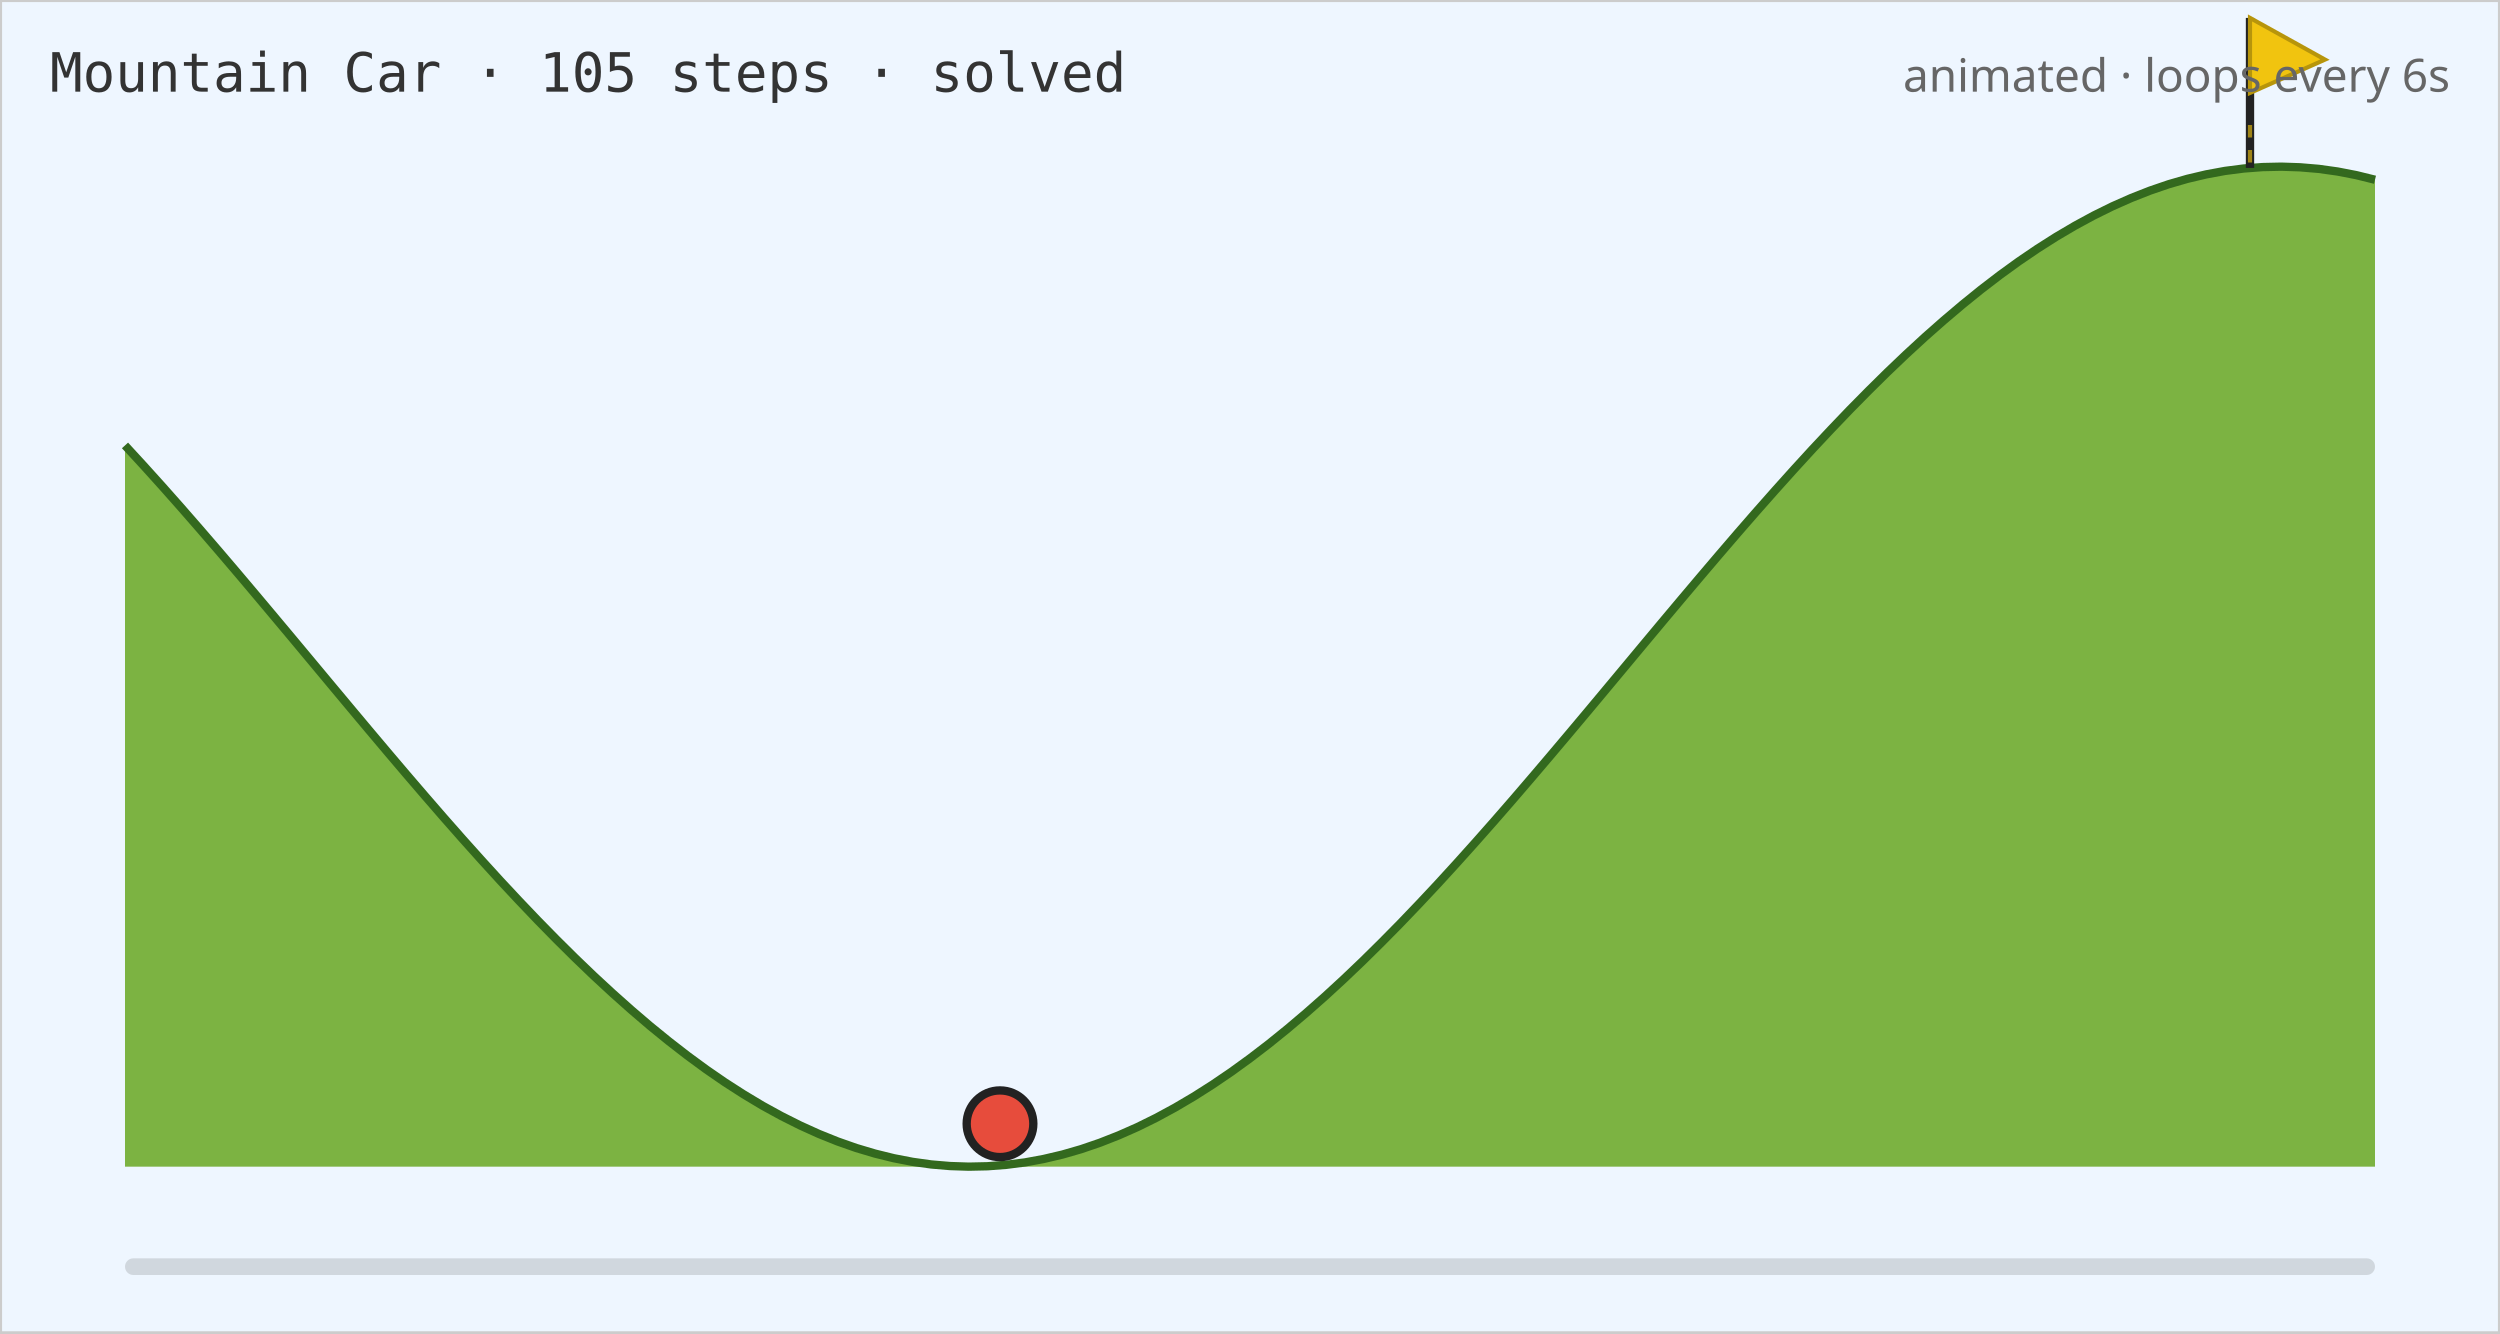
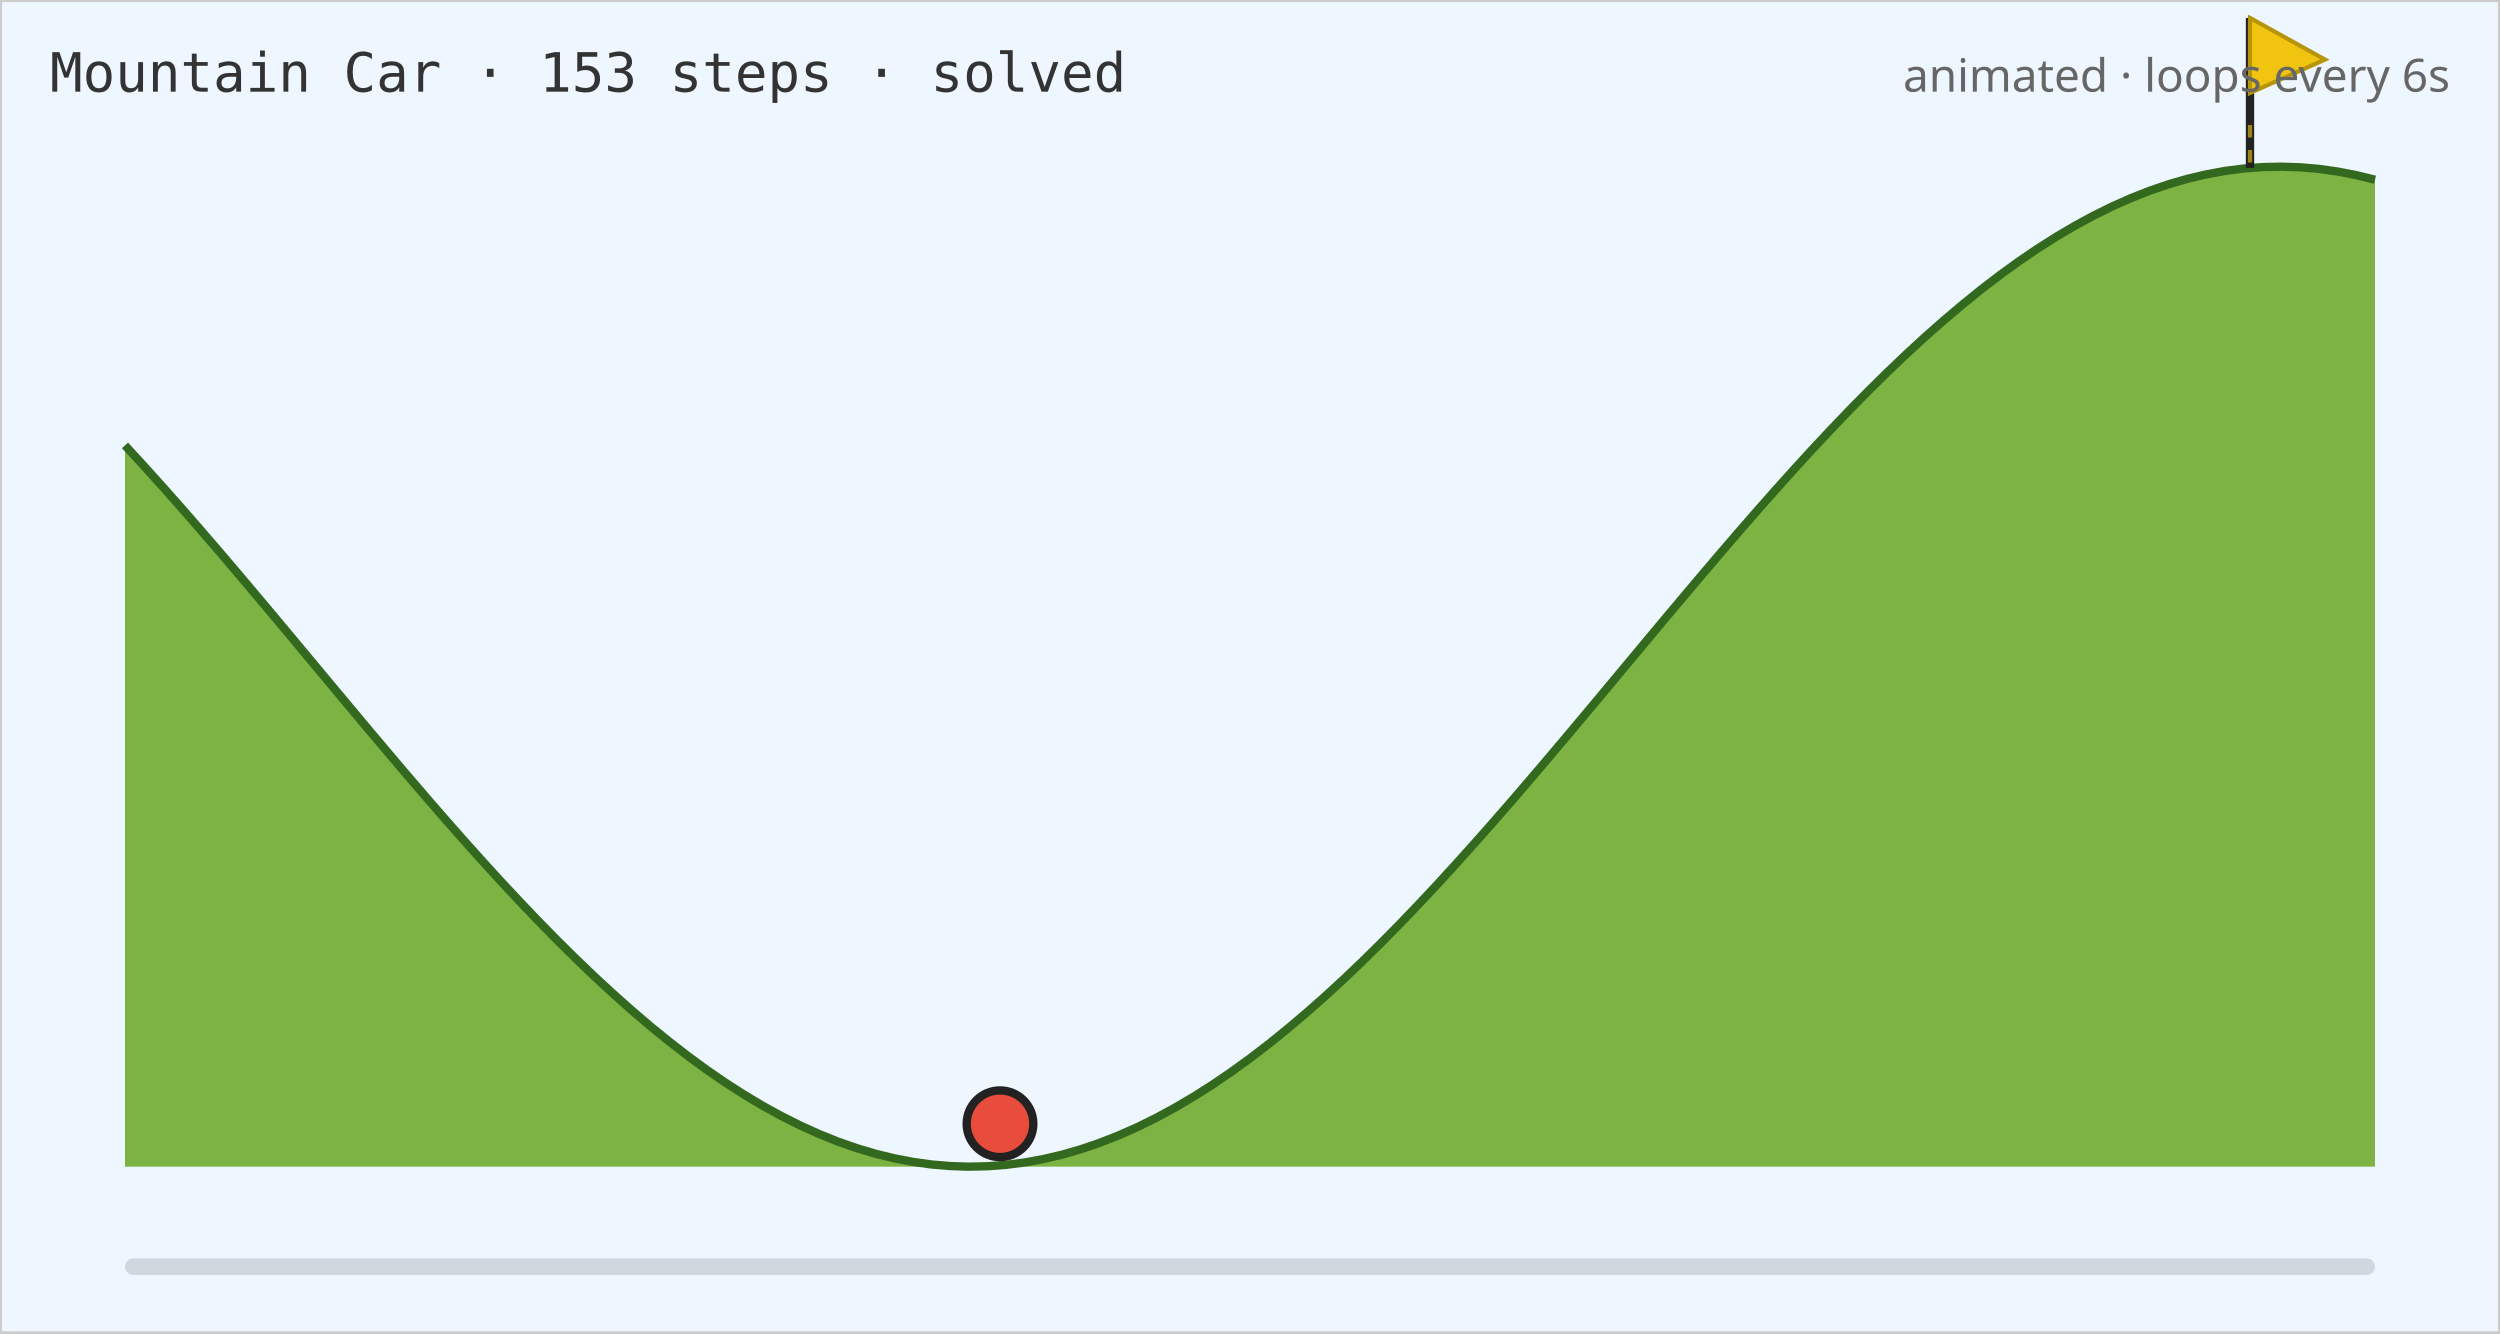
- <svg xmlns="http://www.w3.org/2000/svg" viewBox="0 0 600 320" width="600" height="320" role="img" aria-label="Mountain Car champion run, animated through 106 keyframes">
+ <svg xmlns="http://www.w3.org/2000/svg" viewBox="0 0 600 320" width="600" height="320" role="img" aria-label="Mountain Car champion run, animated through 154 keyframes">
  <rect width="600" height="320" fill="#eef6ff" />
  <rect x="0" y="0" width="600" height="320" fill="none" stroke="#cccccc" />
  <path class="hill-fill" d="M30.00,106.90 L34.50,111.79 L39.00,116.78 L43.50,121.86 L48.00,127.02 L52.50,132.24 L57.00,137.52 L61.50,142.85 L66.00,148.21 L70.50,153.59 L75.00,158.99 L79.50,164.39 L84.00,169.78 L88.50,175.15 L93.00,180.49 L97.50,185.79 L102.00,191.03 L106.50,196.22 L111.00,201.33 L115.50,206.35 L120.00,211.29 L124.50,216.11 L129.00,220.83 L133.50,225.42 L138.00,229.88 L142.50,234.20 L147.00,238.36 L151.50,242.37 L156.00,246.22 L160.50,249.88 L165.00,253.37 L169.50,256.67 L174.00,259.77 L178.50,262.66 L183.00,265.36 L187.50,267.83 L192.00,270.09 L196.50,272.13 L201.00,273.94 L205.50,275.52 L210.00,276.86 L214.50,277.97 L219.00,278.84 L223.50,279.47 L228.00,279.85 L232.50,280.00 L237.00,279.90 L241.50,279.56 L246.00,278.98 L250.50,278.15 L255.00,277.09 L259.50,275.79 L264.00,274.25 L268.50,272.48 L273.00,270.49 L277.50,268.27 L282.00,265.83 L286.50,263.18 L291.00,260.32 L295.50,257.26 L300.00,254.00 L304.50,250.55 L309.00,246.91 L313.50,243.10 L318.00,239.13 L322.50,234.99 L327.00,230.70 L331.50,226.26 L336.00,221.70 L340.50,217.00 L345.00,212.20 L349.50,207.28 L354.00,202.27 L358.50,197.18 L363.00,192.01 L367.50,186.77 L372.00,181.48 L376.50,176.15 L381.00,170.79 L385.50,165.40 L390.00,160.00 L394.50,154.60 L399.00,149.21 L403.50,143.85 L408.00,138.52 L412.50,133.23 L417.00,127.99 L421.50,122.82 L426.00,117.73 L430.50,112.72 L435.00,107.80 L439.50,103.00 L444.00,98.30 L448.50,93.74 L453.00,89.30 L457.50,85.01 L462.00,80.87 L466.50,76.90 L471.00,73.09 L475.50,69.45 L480.00,66.00 L484.50,62.74 L489.00,59.68 L493.50,56.82 L498.00,54.17 L502.50,51.73 L507.00,49.51 L511.50,47.52 L516.00,45.75 L520.50,44.21 L525.00,42.91 L529.50,41.85 L534.00,41.02 L538.50,40.44 L543.00,40.10 L547.50,40.00 L552.00,40.15 L556.50,40.53 L561.00,41.16 L565.50,42.03 L570.00,43.14 L570.00,280.00 L30.00,280.00 Z" fill="#7cb342" stroke="none" />
  <path class="hill" d="M30.00,106.90 L34.50,111.79 L39.00,116.78 L43.50,121.86 L48.00,127.02 L52.50,132.24 L57.00,137.52 L61.50,142.85 L66.00,148.21 L70.50,153.59 L75.00,158.99 L79.50,164.39 L84.00,169.78 L88.50,175.15 L93.00,180.49 L97.50,185.79 L102.00,191.03 L106.50,196.22 L111.00,201.33 L115.50,206.35 L120.00,211.29 L124.50,216.11 L129.00,220.83 L133.50,225.42 L138.00,229.88 L142.50,234.20 L147.00,238.36 L151.50,242.37 L156.00,246.22 L160.50,249.88 L165.00,253.37 L169.50,256.67 L174.00,259.77 L178.50,262.66 L183.00,265.36 L187.50,267.83 L192.00,270.09 L196.50,272.13 L201.00,273.94 L205.50,275.52 L210.00,276.86 L214.50,277.97 L219.00,278.84 L223.50,279.47 L228.00,279.85 L232.50,280.00 L237.00,279.90 L241.50,279.56 L246.00,278.98 L250.50,278.15 L255.00,277.09 L259.50,275.79 L264.00,274.25 L268.50,272.48 L273.00,270.49 L277.50,268.27 L282.00,265.83 L286.50,263.18 L291.00,260.32 L295.50,257.26 L300.00,254.00 L304.50,250.55 L309.00,246.91 L313.50,243.10 L318.00,239.13 L322.50,234.99 L327.00,230.70 L331.50,226.26 L336.00,221.70 L340.50,217.00 L345.00,212.20 L349.50,207.28 L354.00,202.27 L358.50,197.18 L363.00,192.01 L367.50,186.77 L372.00,181.48 L376.50,176.15 L381.00,170.79 L385.50,165.40 L390.00,160.00 L394.50,154.60 L399.00,149.21 L403.50,143.85 L408.00,138.52 L412.50,133.23 L417.00,127.99 L421.50,122.82 L426.00,117.73 L430.50,112.72 L435.00,107.80 L439.50,103.00 L444.00,98.30 L448.50,93.74 L453.00,89.30 L457.50,85.01 L462.00,80.87 L466.50,76.90 L471.00,73.09 L475.50,69.45 L480.00,66.00 L484.50,62.74 L489.00,59.68 L493.50,56.82 L498.00,54.17 L502.50,51.73 L507.00,49.51 L511.50,47.52 L516.00,45.75 L520.50,44.21 L525.00,42.91 L529.50,41.85 L534.00,41.02 L538.50,40.44 L543.00,40.10 L547.50,40.00 L552.00,40.15 L556.50,40.53 L561.00,41.16 L565.50,42.03 L570.00,43.14" fill="none" stroke="#33691e" stroke-width="2" />
  <g class="goal">
    <line x1="540.00" y1="40.30" x2="540.00" y2="4.30" stroke="#222" stroke-width="2" />
    <polygon points="540.00,4.30 558.00,14.30 540.00,22.30" fill="#f1c40f" stroke="#b7950b" />
    <line x1="540.00" y1="30.00" x2="540.00" y2="40.30" stroke="#f1c40f" stroke-width="1" stroke-dasharray="3 3" opacity="0.6" />
  </g>
  <circle class="car" cx="240.00" cy="269.70" r="8" fill="#e74c3c" stroke="#222" stroke-width="2">
-     <animate attributeName="cx" values="240.00;240.25;240.74;241.47;242.44;243.64;245.06;246.68;248.51;250.52;252.69;255.02;257.49;260.07;262.75;265.51;268.33;271.19;274.07;276.95;279.81;282.64;285.40;288.09;290.08;291.37;291.95;291.81;290.95;289.38;287.11;284.15;280.52;276.26;271.37;265.91;259.90;253.39;246.43;239.07;231.36;223.36;215.14;206.75;198.25;189.71;181.18;172.72;164.39;156.23;148.29;140.62;133.24;126.19;119.50;113.79;109.07;105.36;102.68;101.01;100.37;100.76;102.17;104.61;108.07;112.54;118.01;124.47;131.88;140.24;149.49;159.60;170.51;182.16;194.47;207.36;220.75;234.52;248.58;262.83;277.15;291.46;305.65;319.64;333.36;346.74;359.75;372.34;384.49;396.19;407.44;418.26;428.65;438.65;448.29;457.60;466.63;475.41;484.01;492.46;500.82;509.14;517.49;525.92;534.49;543.27" dur="6s" repeatCount="indefinite" calcMode="linear" fill="freeze" />
-     <animate attributeName="cy" values="269.70;269.68;269.63;269.56;269.46;269.31;269.12;268.87;268.54;268.15;267.66;267.08;266.40;265.60;264.70;263.68;262.55;261.32;259.98;258.55;257.05;255.47;253.85;252.20;250.92;250.08;249.69;249.79;250.36;251.38;252.81;254.59;256.66;258.91;261.24;263.53;265.66;267.49;268.91;269.77;269.99;269.45;268.11;265.91;262.86;258.97;254.29;248.91;242.91;236.41;229.53;222.41;215.16;207.90;200.74;194.45;189.15;184.92;181.82;179.89;179.14;179.59;181.24;184.05;188.01;193.06;199.12;206.08;213.79;222.04;230.60;239.16;247.38;254.87;261.24;266.10;269.11;269.98;268.53;264.67;258.45;250.02;239.64;227.64;214.39;200.30;185.75;171.08;156.61;142.58;129.17;116.54;104.76;93.89;83.95;74.92;66.79;59.52;53.09;47.46;42.61;38.53;35.21;32.68;30.95;30.09" dur="6s" repeatCount="indefinite" calcMode="linear" fill="freeze" />
-     <animate attributeName="fill" values="#e74c3c;#e74c3c;#e74c3c;#e74c3c;#e74c3c;#e74c3c;#e74c3c;#e74c3c;#e74c3c;#e74c3c;#e74c3c;#e74c3c;#e74c3c;#e74c3c;#e74c3c;#e74c3c;#e74c3c;#e74c3c;#e74c3c;#e74c3c;#e74c3c;#e74c3c;#e74c3c;#e74c3c;#e74c3c;#e74c3c;#e74c3c;#e74c3c;#e74c3c;#e74c3c;#e74c3c;#e74c3c;#e74c3c;#e74c3c;#e74c3c;#e74c3c;#e74c3c;#e74c3c;#e74c3c;#e74c3c;#e74c3c;#e74c3c;#e74c3c;#e74c3c;#e74c3c;#e74c3c;#e74c3c;#e74c3c;#e74c3c;#e74c3c;#e74c3c;#e74c3c;#e74c3c;#e74c3c;#e74c3c;#e74c3c;#e74c3c;#e74c3c;#e74c3c;#e74c3c;#e74c3c;#e74c3c;#e74c3c;#e74c3c;#e74c3c;#e74c3c;#e74c3c;#e74c3c;#e74c3c;#e74c3c;#e74c3c;#e74c3c;#e74c3c;#e74c3c;#e74c3c;#e74c3c;#e74c3c;#e74c3c;#e74c3c;#e74c3c;#e74c3c;#e74c3c;#e74c3c;#e74c3c;#e74c3c;#e74c3c;#e74c3c;#e74c3c;#e74c3c;#e74c3c;#e74c3c;#e74c3c;#e74c3c;#e74c3c;#e74c3c;#e74c3c;#e74c3c;#e74c3c;#e74c3c;#e74c3c;#e74c3c;#e74c3c;#e74c3c;#e74c3c;#e74c3c;#2ecc71" dur="6s" repeatCount="indefinite" calcMode="discrete" fill="freeze" />
+     <animate attributeName="cx" values="240.00;240.25;240.74;241.47;242.44;243.64;245.06;246.68;248.51;250.52;252.69;255.02;257.49;260.07;262.75;265.51;268.33;271.19;274.07;276.95;279.81;282.64;285.40;288.09;290.68;293.17;295.53;297.75;299.82;301.72;303.45;304.99;306.34;307.48;308.41;309.13;309.64;309.92;309.98;309.82;309.43;308.83;308.01;306.98;305.74;304.31;302.68;300.87;298.89;296.75;294.46;292.04;289.50;286.86;284.14;281.34;278.50;275.63;272.75;269.87;267.03;263.63;259.71;255.29;250.40;245.08;239.38;233.32;226.96;220.34;213.52;206.55;199.46;192.33;185.19;178.10;171.09;164.23;157.53;151.05;144.82;138.87;133.22;127.90;122.93;118.34;114.12;110.30;106.89;103.89;101.31;99.16;97.43;96.14;95.29;94.87;94.88;95.33;96.22;97.55;99.30;101.49;104.10;107.13;110.57;114.42;118.66;123.29;128.28;133.63;139.90;147.07;155.11;163.98;173.62;183.98;195.00;206.59;218.68;231.17;243.98;257.01;270.15;283.32;296.44;309.40;322.15;334.61;346.74;358.48;369.81;380.71;391.16;401.16;410.71;419.83;428.53;436.84;444.78;452.38;459.67;466.68;473.46;480.03;486.43;492.71;498.90;505.04;511.18;517.35;523.61;529.98;536.54;543.31" dur="6s" repeatCount="indefinite" calcMode="linear" fill="freeze" />
+     <animate attributeName="cy" values="269.70;269.68;269.63;269.56;269.46;269.31;269.12;268.87;268.54;268.15;267.66;267.08;266.40;265.60;264.70;263.68;262.55;261.32;259.98;258.55;257.05;255.47;253.85;252.20;250.53;248.87;247.24;245.65;244.13;242.70;241.37;240.16;239.09;238.16;237.40;236.80;236.39;236.15;236.10;236.24;236.56;237.06;237.73;238.57;239.56;240.70;241.97;243.35;244.82;246.38;247.98;249.63;251.30;252.96;254.60;256.20;257.75;259.22;260.61;261.90;263.09;264.38;265.72;267.01;268.17;269.11;269.75;270.00;269.79;269.05;267.75;265.85;263.35;260.25;256.59;252.41;247.79;242.78;237.48;231.98;226.37;220.72;215.14;209.69;204.45;199.47;194.82;190.54;186.66;183.22;180.23;177.73;175.71;174.19;173.19;172.69;172.71;173.24;174.29;175.84;177.89;180.44;183.46;186.93;190.84;195.15;199.83;204.83;210.09;215.55;221.72;228.43;235.47;242.59;249.51;255.91;261.47;265.86;268.79;269.98;269.27;266.54;261.78;255.08;246.60;236.58;225.32;213.12;200.31;187.20;174.06;161.14;148.61;136.64;125.33;114.73;104.90;95.82;87.50;79.91;73.00;66.74;61.08;55.98;51.40;47.30;43.66;40.45;37.65;35.26;33.29;31.75;30.67;30.09" dur="6s" repeatCount="indefinite" calcMode="linear" fill="freeze" />
+     <animate attributeName="fill" values="#e74c3c;#e74c3c;#e74c3c;#e74c3c;#e74c3c;#e74c3c;#e74c3c;#e74c3c;#e74c3c;#e74c3c;#e74c3c;#e74c3c;#e74c3c;#e74c3c;#e74c3c;#e74c3c;#e74c3c;#e74c3c;#e74c3c;#e74c3c;#e74c3c;#e74c3c;#e74c3c;#e74c3c;#e74c3c;#e74c3c;#e74c3c;#e74c3c;#e74c3c;#e74c3c;#e74c3c;#e74c3c;#e74c3c;#e74c3c;#e74c3c;#e74c3c;#e74c3c;#e74c3c;#e74c3c;#e74c3c;#e74c3c;#e74c3c;#e74c3c;#e74c3c;#e74c3c;#e74c3c;#e74c3c;#e74c3c;#e74c3c;#e74c3c;#e74c3c;#e74c3c;#e74c3c;#e74c3c;#e74c3c;#e74c3c;#e74c3c;#e74c3c;#e74c3c;#e74c3c;#e74c3c;#e74c3c;#e74c3c;#e74c3c;#e74c3c;#e74c3c;#e74c3c;#e74c3c;#e74c3c;#e74c3c;#e74c3c;#e74c3c;#e74c3c;#e74c3c;#e74c3c;#e74c3c;#e74c3c;#e74c3c;#e74c3c;#e74c3c;#e74c3c;#e74c3c;#e74c3c;#e74c3c;#e74c3c;#e74c3c;#e74c3c;#e74c3c;#e74c3c;#e74c3c;#e74c3c;#e74c3c;#e74c3c;#e74c3c;#e74c3c;#e74c3c;#e74c3c;#e74c3c;#e74c3c;#e74c3c;#e74c3c;#e74c3c;#e74c3c;#e74c3c;#e74c3c;#e74c3c;#e74c3c;#e74c3c;#e74c3c;#e74c3c;#e74c3c;#e74c3c;#e74c3c;#e74c3c;#e74c3c;#e74c3c;#e74c3c;#e74c3c;#e74c3c;#e74c3c;#e74c3c;#e74c3c;#e74c3c;#e74c3c;#e74c3c;#e74c3c;#e74c3c;#e74c3c;#e74c3c;#e74c3c;#e74c3c;#e74c3c;#e74c3c;#e74c3c;#e74c3c;#e74c3c;#e74c3c;#e74c3c;#e74c3c;#e74c3c;#e74c3c;#e74c3c;#e74c3c;#e74c3c;#e74c3c;#e74c3c;#e74c3c;#e74c3c;#e74c3c;#e74c3c;#e74c3c;#e74c3c;#e74c3c;#2ecc71" dur="6s" repeatCount="indefinite" calcMode="discrete" fill="freeze" />
  </circle>
-   <text x="12" y="22" font-family="monospace" font-size="13" fill="#333">Mountain Car · 105 steps · solved</text>
+   <text x="12" y="22" font-family="monospace" font-size="13" fill="#333">Mountain Car · 153 steps · solved</text>
  <text x="588" y="22" text-anchor="end" font-family="sans-serif" font-size="11" fill="#666">animated · loops every 6s</text>
  <rect x="30.00" y="302" width="540.00" height="4" fill="#d0d7de" rx="2" />
  <rect class="progress" x="30.00" y="302" width="0" height="4" fill="#4a90d9" rx="2">
    <animate attributeName="width" values="0;540.00" dur="6s" repeatCount="indefinite" fill="freeze" />
  </rect>
</svg>
